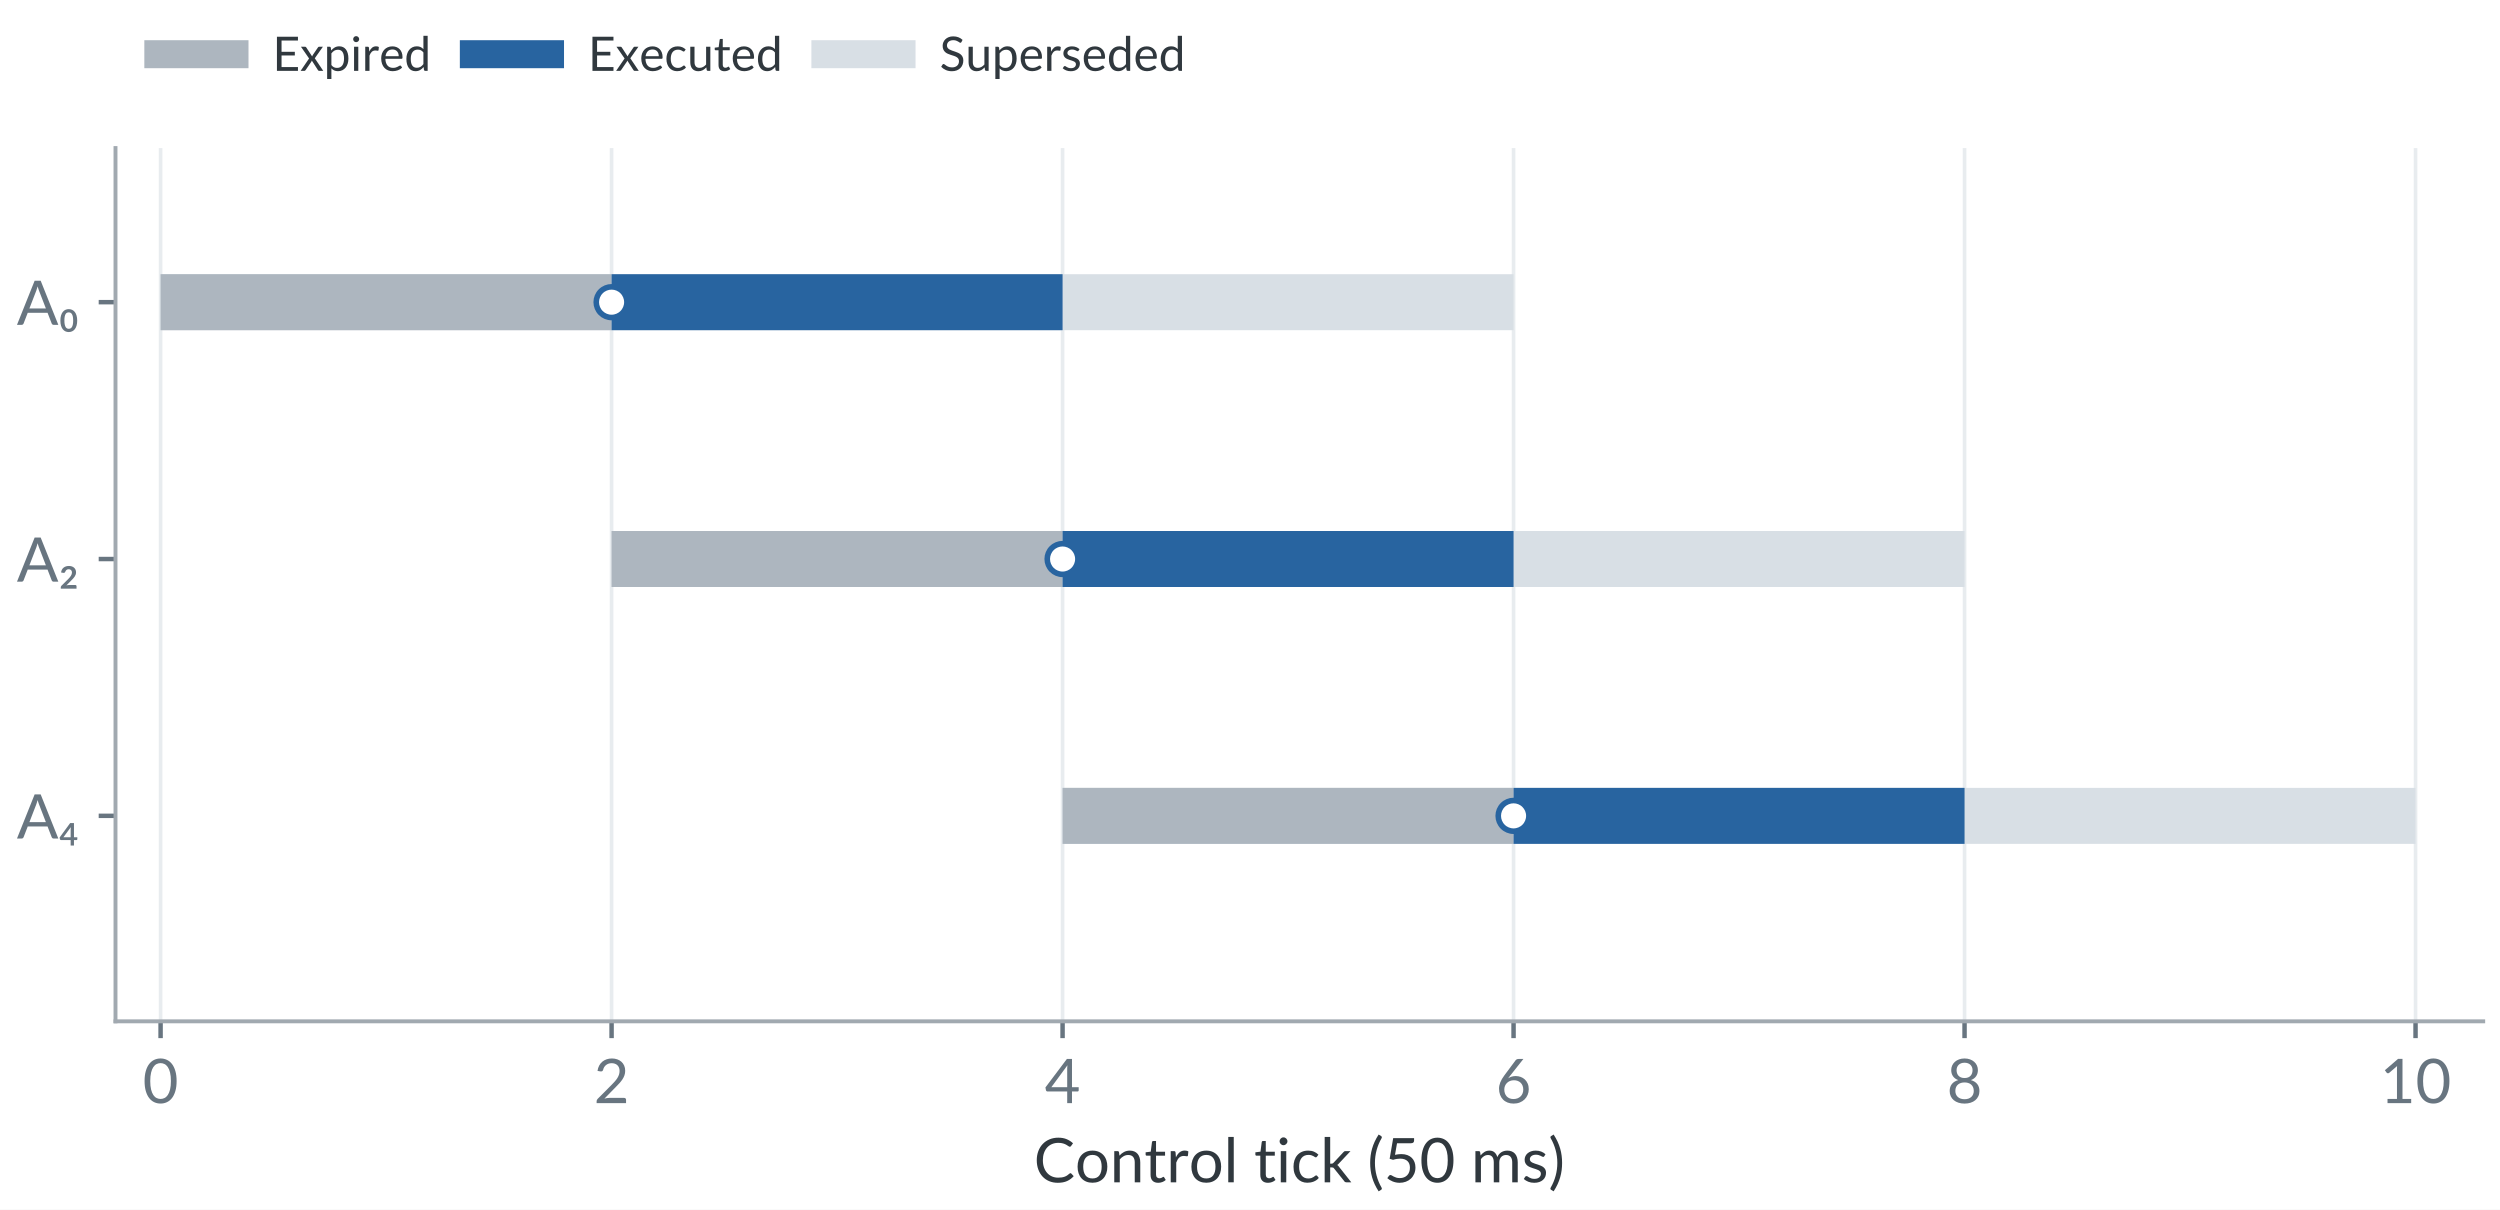
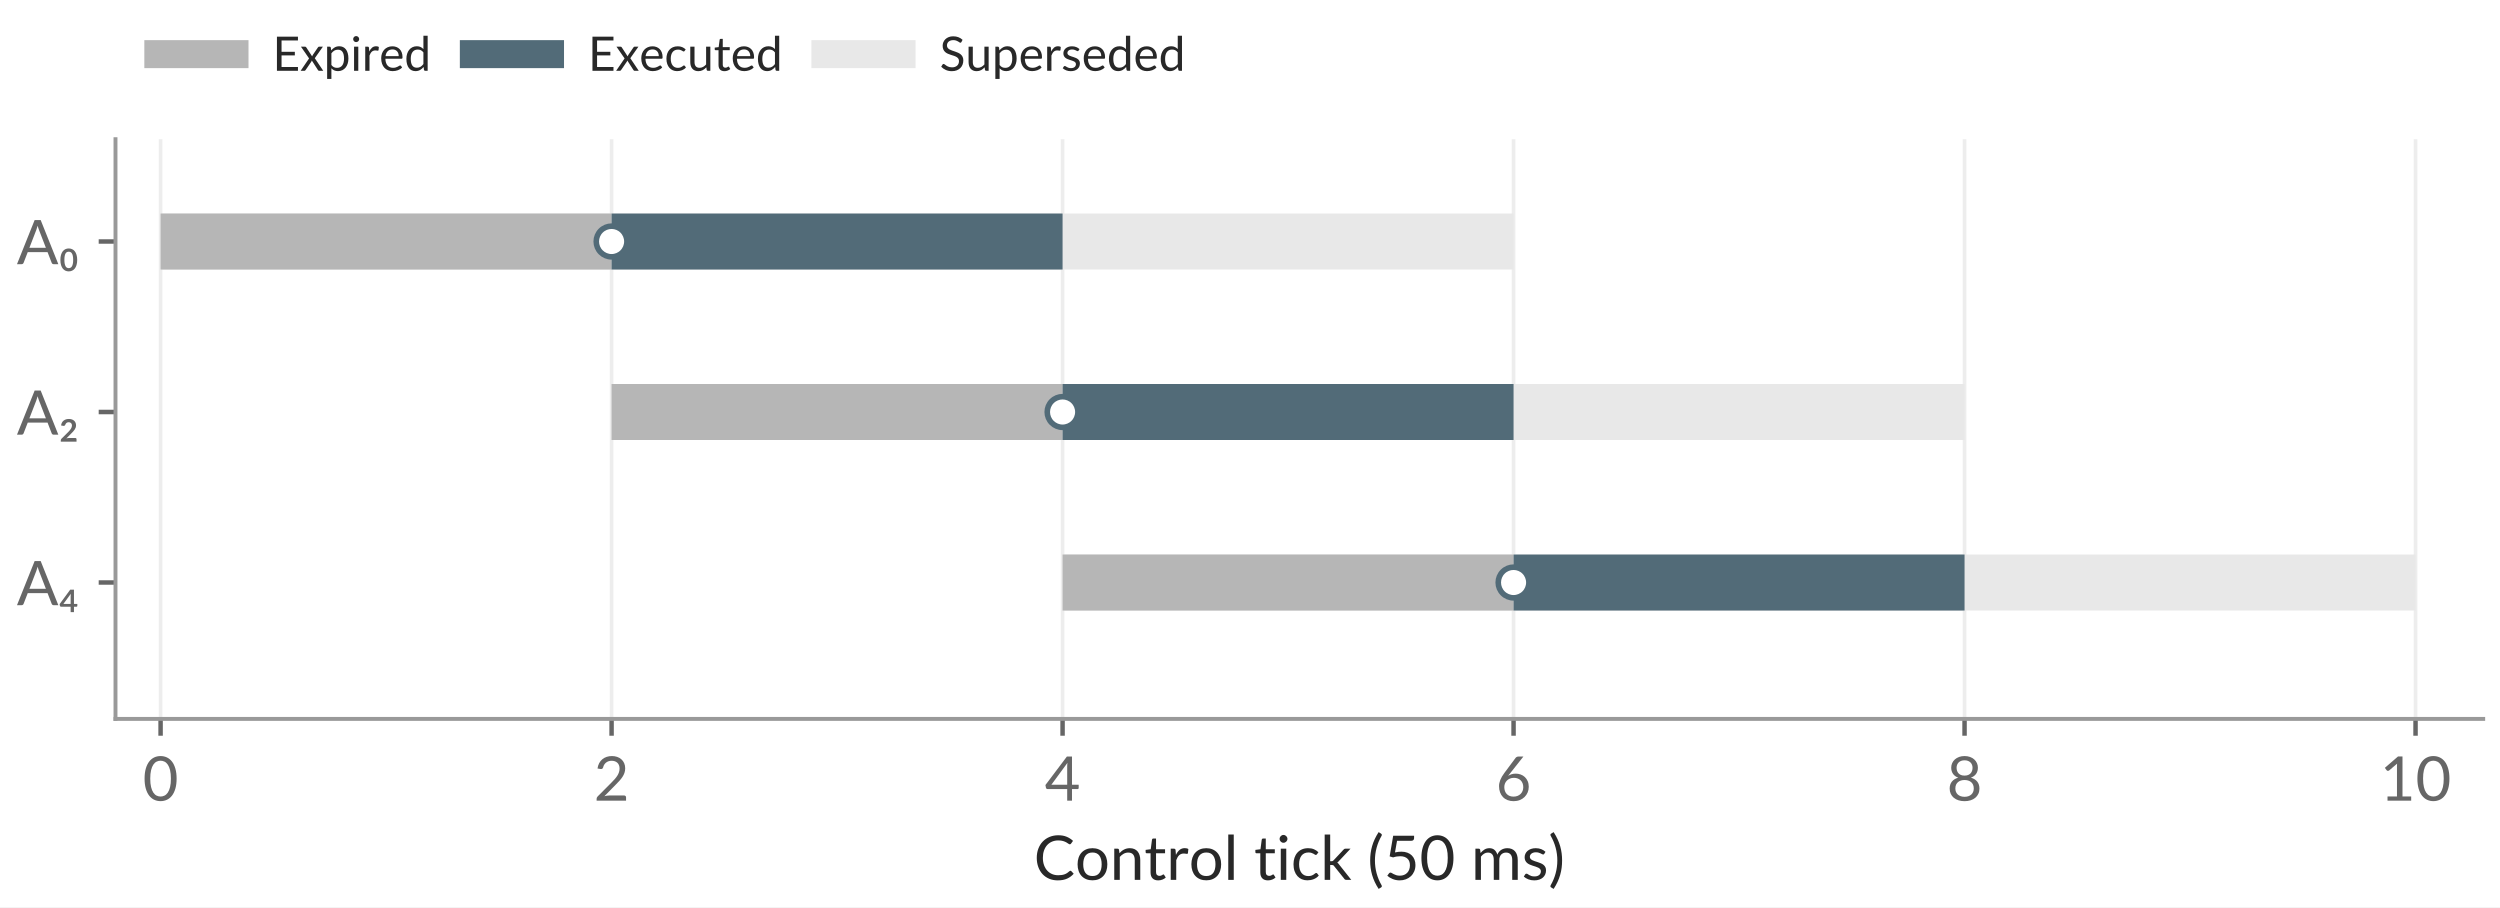
- <svg xmlns="http://www.w3.org/2000/svg" xmlns:xlink="http://www.w3.org/1999/xlink" width="446.4pt" height="216pt" viewBox="0 0 446.4 216" version="1.1">
+ <svg xmlns="http://www.w3.org/2000/svg" xmlns:xlink="http://www.w3.org/1999/xlink" width="446.4pt" height="162pt" viewBox="0 0 446.4 162" version="1.1">
  <defs>
    <style type="text/css">*{stroke-linejoin: round; stroke-linecap: butt}</style>
  </defs>
  <g id="figure_1">
    <g id="patch_1">
-       <path d="M 0 216 L 446.4 216 L 446.4 0 L 0 0 z " style="fill: #ffffff" />
+       <path d="M 0 162 L 446.4 162 L 446.4 0 L 0 0 z " style="fill: #ffffff" />
    </g>
    <g id="axes_1">
      <g id="patch_2">
-         <path d="M 20.622 182.368 L 443.4 182.368 L 443.4 26.438 L 20.622 26.438 z " style="fill: #ffffff" />
+         <path d="M 20.622 128.368 L 443.4 128.368 L 443.4 24.855 L 20.622 24.855 z " style="fill: #ffffff" />
      </g>
      <g id="matplotlib.axis_1">
        <g id="xtick_1">
          <g id="line2d_1">
-             <path d="M 28.675 182.368 L 28.675 26.438 " clip-path="url(#p07fda9f9c9)" style="fill: none; stroke: #e8ecef; stroke-width: 0.65; stroke-linecap: square" />
+             <path d="M 28.675 128.368 L 28.675 24.855 " clip-path="url(#p188719b0a9)" style="fill: none; stroke: #ededed; stroke-width: 0.65; stroke-linecap: square" />
          </g>
          <g id="line2d_2">
            <defs>
-               <path id="mcfacce81b4" d="M 0 0 L 0 3 " style="stroke: #687580; stroke-width: 0.8" />
-             </defs>
-             <g>
-               <use xlink:href="#mcfacce81b4" x="28.675" y="182.368" style="fill: #687580; stroke: #687580; stroke-width: 0.8" />
+               <path id="mc2c6fb1d5d" d="M 0 0 L 0 3 " style="stroke: #666666; stroke-width: 0.8" />
+             </defs>
+             <g>
+               <use xlink:href="#mc2c6fb1d5d" x="28.675" y="128.368" style="fill: #666666; stroke: #666666; stroke-width: 0.8" />
            </g>
          </g>
          <g id="text_1">
-             <g style="fill: #687580" transform="translate(25.48518 196.9702) scale(0.11 -0.11)">
+             <g style="fill: #666666" transform="translate(25.48518 142.9702) scale(0.11 -0.11)">
              <defs>
                <path id="Lato-Regular-30" d="M 3520 2291 Q 3520 1690 3390 1250 Q 3261 810 3037 522 Q 2813 234 2507 93 Q 2202 -48 1853 -48 Q 1501 -48 1198 93 Q 896 234 672 522 Q 448 810 320 1250 Q 192 1690 192 2291 Q 192 2893 320 3334 Q 448 3776 672 4065 Q 896 4355 1198 4496 Q 1501 4637 1853 4637 Q 2202 4637 2507 4496 Q 2813 4355 3037 4065 Q 3261 3776 3390 3334 Q 3520 2893 3520 2291 z M 2928 2291 Q 2928 2816 2840 3173 Q 2752 3530 2603 3747 Q 2454 3965 2259 4059 Q 2064 4154 1853 4154 Q 1642 4154 1446 4059 Q 1251 3965 1104 3747 Q 957 3530 869 3173 Q 781 2816 781 2291 Q 781 1766 869 1411 Q 957 1056 1104 838 Q 1251 621 1446 526 Q 1642 432 1853 432 Q 2064 432 2259 526 Q 2454 621 2603 838 Q 2752 1056 2840 1411 Q 2928 1766 2928 2291 z " transform="scale(0.015625)" />
              </defs>
              <use xlink:href="#Lato-Regular-30" />
            </g>
          </g>
        </g>
        <g id="xtick_2">
          <g id="line2d_3">
-             <path d="M 109.204 182.368 L 109.204 26.438 " clip-path="url(#p07fda9f9c9)" style="fill: none; stroke: #e8ecef; stroke-width: 0.65; stroke-linecap: square" />
+             <path d="M 109.204 128.368 L 109.204 24.855 " clip-path="url(#p188719b0a9)" style="fill: none; stroke: #ededed; stroke-width: 0.65; stroke-linecap: square" />
          </g>
          <g id="line2d_4">
            <g>
-               <use xlink:href="#mcfacce81b4" x="109.204" y="182.368" style="fill: #687580; stroke: #687580; stroke-width: 0.8" />
+               <use xlink:href="#mc2c6fb1d5d" x="109.204" y="128.368" style="fill: #666666; stroke: #666666; stroke-width: 0.8" />
            </g>
          </g>
          <g id="text_2">
-             <g style="fill: #687580" transform="translate(106.0142 196.9702) scale(0.11 -0.11)">
+             <g style="fill: #666666" transform="translate(106.0142 142.9702) scale(0.11 -0.11)">
              <defs>
                <path id="Lato-Regular-32" d="M 3158 541 Q 3251 541 3305 486 Q 3360 432 3360 346 L 3360 0 L 301 0 L 301 195 Q 301 256 326 320 Q 352 384 406 438 L 1875 1914 Q 2058 2099 2208 2270 Q 2358 2442 2464 2614 Q 2570 2787 2627 2964 Q 2685 3142 2685 3344 Q 2685 3546 2621 3698 Q 2557 3850 2446 3949 Q 2336 4048 2185 4097 Q 2035 4147 1862 4147 Q 1686 4147 1539 4096 Q 1392 4045 1278 3953 Q 1165 3862 1088 3737 Q 1011 3613 979 3462 Q 941 3350 875 3313 Q 810 3277 691 3293 L 394 3344 Q 438 3658 568 3899 Q 698 4141 894 4304 Q 1091 4467 1344 4552 Q 1597 4637 1891 4637 Q 2182 4637 2435 4550 Q 2688 4464 2873 4299 Q 3059 4134 3164 3897 Q 3270 3661 3270 3360 Q 3270 3104 3193 2885 Q 3117 2666 2985 2467 Q 2854 2269 2683 2080 Q 2512 1891 2320 1699 L 1110 464 Q 1238 499 1369 520 Q 1501 541 1622 541 L 3158 541 z " transform="scale(0.015625)" />
              </defs>
              <use xlink:href="#Lato-Regular-32" />
            </g>
          </g>
        </g>
        <g id="xtick_3">
          <g id="line2d_5">
-             <path d="M 189.733 182.368 L 189.733 26.438 " clip-path="url(#p07fda9f9c9)" style="fill: none; stroke: #e8ecef; stroke-width: 0.65; stroke-linecap: square" />
+             <path d="M 189.733 128.368 L 189.733 24.855 " clip-path="url(#p188719b0a9)" style="fill: none; stroke: #ededed; stroke-width: 0.65; stroke-linecap: square" />
          </g>
          <g id="line2d_6">
            <g>
-               <use xlink:href="#mcfacce81b4" x="189.733" y="182.368" style="fill: #687580; stroke: #687580; stroke-width: 0.8" />
+               <use xlink:href="#mc2c6fb1d5d" x="189.733" y="128.368" style="fill: #666666; stroke: #666666; stroke-width: 0.8" />
            </g>
          </g>
          <g id="text_3">
-             <g style="fill: #687580" transform="translate(186.5433 196.9702) scale(0.11 -0.11)">
+             <g style="fill: #666666" transform="translate(186.5433 142.9702) scale(0.11 -0.11)">
              <defs>
                <path id="Lato-Regular-34" d="M 2336 1654 L 2336 3546 Q 2336 3629 2342 3728 Q 2349 3827 2362 3930 L 691 1654 L 2336 1654 z M 3530 1654 L 3530 1328 Q 3530 1277 3499 1241 Q 3469 1206 3405 1206 L 2835 1206 L 2835 0 L 2336 0 L 2336 1206 L 301 1206 Q 237 1206 190 1243 Q 144 1280 131 1334 L 74 1626 L 2304 4586 L 2835 4586 L 2835 1654 L 3530 1654 z " transform="scale(0.015625)" />
              </defs>
              <use xlink:href="#Lato-Regular-34" />
            </g>
          </g>
        </g>
        <g id="xtick_4">
          <g id="line2d_7">
-             <path d="M 270.262 182.368 L 270.262 26.438 " clip-path="url(#p07fda9f9c9)" style="fill: none; stroke: #e8ecef; stroke-width: 0.65; stroke-linecap: square" />
+             <path d="M 270.262 128.368 L 270.262 24.855 " clip-path="url(#p188719b0a9)" style="fill: none; stroke: #ededed; stroke-width: 0.65; stroke-linecap: square" />
          </g>
          <g id="line2d_8">
            <g>
-               <use xlink:href="#mcfacce81b4" x="270.262" y="182.368" style="fill: #687580; stroke: #687580; stroke-width: 0.8" />
+               <use xlink:href="#mc2c6fb1d5d" x="270.262" y="128.368" style="fill: #666666; stroke: #666666; stroke-width: 0.8" />
            </g>
          </g>
          <g id="text_4">
-             <g style="fill: #687580" transform="translate(267.0723 196.9702) scale(0.11 -0.11)">
+             <g style="fill: #666666" transform="translate(267.0723 142.9702) scale(0.11 -0.11)">
              <defs>
                <path id="Lato-Regular-36" d="M 1850 422 Q 2080 422 2267 496 Q 2454 570 2587 701 Q 2720 832 2792 1011 Q 2864 1190 2864 1402 Q 2864 1626 2793 1806 Q 2723 1987 2593 2113 Q 2464 2240 2285 2307 Q 2106 2374 1891 2374 Q 1661 2374 1475 2296 Q 1290 2218 1160 2085 Q 1030 1952 961 1777 Q 893 1603 893 1414 Q 893 1194 957 1011 Q 1021 829 1144 697 Q 1267 566 1444 494 Q 1622 422 1850 422 z M 1517 2867 Q 1456 2790 1400 2718 Q 1344 2646 1293 2576 Q 1456 2688 1651 2749 Q 1846 2810 2077 2810 Q 2355 2810 2601 2718 Q 2848 2627 3032 2452 Q 3216 2278 3325 2024 Q 3434 1770 3434 1443 Q 3434 1126 3318 854 Q 3203 582 2996 380 Q 2790 179 2500 64 Q 2211 -51 1862 -51 Q 1517 -51 1235 59 Q 954 170 757 373 Q 560 576 453 865 Q 346 1155 346 1514 Q 346 1814 478 2155 Q 611 2496 902 2883 L 2067 4448 Q 2112 4506 2190 4546 Q 2269 4586 2371 4586 L 2877 4586 L 1517 2867 z " transform="scale(0.015625)" />
              </defs>
              <use xlink:href="#Lato-Regular-36" />
            </g>
          </g>
        </g>
        <g id="xtick_5">
          <g id="line2d_9">
-             <path d="M 350.791 182.368 L 350.791 26.438 " clip-path="url(#p07fda9f9c9)" style="fill: none; stroke: #e8ecef; stroke-width: 0.65; stroke-linecap: square" />
+             <path d="M 350.791 128.368 L 350.791 24.855 " clip-path="url(#p188719b0a9)" style="fill: none; stroke: #ededed; stroke-width: 0.65; stroke-linecap: square" />
          </g>
          <g id="line2d_10">
            <g>
-               <use xlink:href="#mcfacce81b4" x="350.791" y="182.368" style="fill: #687580; stroke: #687580; stroke-width: 0.8" />
+               <use xlink:href="#mc2c6fb1d5d" x="350.791" y="128.368" style="fill: #666666; stroke: #666666; stroke-width: 0.8" />
            </g>
          </g>
          <g id="text_5">
-             <g style="fill: #687580" transform="translate(347.6014 196.9702) scale(0.11 -0.11)">
+             <g style="fill: #666666" transform="translate(347.6014 142.9702) scale(0.11 -0.11)">
              <defs>
                <path id="Lato-Regular-38" d="M 1856 403 Q 2080 403 2257 465 Q 2435 528 2558 641 Q 2682 755 2747 913 Q 2813 1072 2813 1264 Q 2813 1501 2734 1669 Q 2656 1837 2523 1942 Q 2390 2048 2217 2097 Q 2045 2147 1856 2147 Q 1667 2147 1494 2097 Q 1322 2048 1189 1942 Q 1056 1837 977 1669 Q 899 1501 899 1264 Q 899 1072 964 913 Q 1030 755 1153 641 Q 1277 528 1454 465 Q 1632 403 1856 403 z M 1856 4195 Q 1651 4195 1496 4134 Q 1341 4074 1237 3968 Q 1133 3862 1080 3721 Q 1027 3581 1027 3421 Q 1027 3264 1072 3117 Q 1117 2970 1216 2856 Q 1315 2742 1473 2673 Q 1632 2605 1856 2605 Q 2080 2605 2238 2673 Q 2397 2742 2496 2856 Q 2595 2970 2640 3117 Q 2685 3264 2685 3421 Q 2685 3581 2632 3721 Q 2579 3862 2475 3968 Q 2371 4074 2216 4134 Q 2061 4195 1856 4195 z M 2512 2390 Q 2941 2269 3171 1984 Q 3402 1699 3402 1254 Q 3402 954 3288 712 Q 3174 470 2971 300 Q 2768 131 2483 40 Q 2198 -51 1856 -51 Q 1514 -51 1229 40 Q 944 131 739 300 Q 534 470 422 712 Q 310 954 310 1254 Q 310 1699 540 1984 Q 771 2269 1200 2390 Q 838 2525 654 2792 Q 470 3059 470 3430 Q 470 3683 569 3904 Q 669 4125 851 4288 Q 1034 4451 1288 4544 Q 1542 4637 1856 4637 Q 2166 4637 2422 4544 Q 2678 4451 2860 4288 Q 3043 4125 3142 3904 Q 3242 3683 3242 3430 Q 3242 3059 3058 2792 Q 2874 2525 2512 2390 z " transform="scale(0.015625)" />
              </defs>
              <use xlink:href="#Lato-Regular-38" />
            </g>
          </g>
        </g>
        <g id="xtick_6">
          <g id="line2d_11">
-             <path d="M 431.32 182.368 L 431.32 26.438 " clip-path="url(#p07fda9f9c9)" style="fill: none; stroke: #e8ecef; stroke-width: 0.65; stroke-linecap: square" />
+             <path d="M 431.32 128.368 L 431.32 24.855 " clip-path="url(#p188719b0a9)" style="fill: none; stroke: #ededed; stroke-width: 0.65; stroke-linecap: square" />
          </g>
          <g id="line2d_12">
            <g>
-               <use xlink:href="#mcfacce81b4" x="431.32" y="182.368" style="fill: #687580; stroke: #687580; stroke-width: 0.8" />
+               <use xlink:href="#mc2c6fb1d5d" x="431.32" y="128.368" style="fill: #666666; stroke: #666666; stroke-width: 0.8" />
            </g>
          </g>
          <g id="text_6">
-             <g style="fill: #687580" transform="translate(424.9404 196.9702) scale(0.11 -0.11)">
+             <g style="fill: #666666" transform="translate(424.9404 142.9702) scale(0.11 -0.11)">
              <defs>
                <path id="Lato-Regular-31" d="M 3258 435 L 3258 0 L 800 0 L 800 435 L 1782 435 L 1782 3562 Q 1782 3702 1792 3846 L 976 3146 Q 934 3110 892 3102 Q 851 3094 816 3100 Q 781 3107 750 3126 Q 720 3146 704 3168 L 525 3414 L 1891 4595 L 2355 4595 L 2355 435 L 3258 435 z " transform="scale(0.015625)" />
              </defs>
              <use xlink:href="#Lato-Regular-31" />
              <use xlink:href="#Lato-Regular-30" transform="translate(58 0)" />
            </g>
          </g>
        </g>
        <g id="text_7">
-           <g style="fill: #30383e" transform="translate(184.6027 211.1126) scale(0.11 -0.11)">
+           <g style="fill: #282828" transform="translate(184.6027 157.1126) scale(0.11 -0.11)">
            <defs>
              <path id="Lato-Regular-43" d="M 3805 947 Q 3856 947 3894 906 L 4141 640 Q 3859 314 3457 131 Q 3056 -51 2486 -51 Q 1994 -51 1590 120 Q 1187 291 902 600 Q 618 909 461 1341 Q 304 1773 304 2291 Q 304 2810 467 3242 Q 630 3674 926 3984 Q 1222 4294 1635 4465 Q 2048 4637 2547 4637 Q 3037 4637 3411 4480 Q 3786 4323 4070 4054 L 3866 3770 Q 3846 3738 3816 3717 Q 3786 3696 3734 3696 Q 3677 3696 3593 3758 Q 3510 3821 3376 3897 Q 3242 3974 3040 4036 Q 2838 4099 2544 4099 Q 2189 4099 1894 3976 Q 1600 3853 1387 3619 Q 1174 3386 1056 3050 Q 938 2714 938 2291 Q 938 1862 1061 1526 Q 1184 1190 1397 958 Q 1610 726 1899 604 Q 2189 483 2525 483 Q 2730 483 2894 507 Q 3059 531 3198 582 Q 3338 634 3458 712 Q 3578 790 3696 899 Q 3750 947 3805 947 z " transform="scale(0.015625)" />
              <path id="Lato-Regular-6f" d="M 1818 3293 Q 2173 3293 2457 3174 Q 2742 3056 2944 2838 Q 3146 2621 3253 2312 Q 3360 2003 3360 1622 Q 3360 1238 3253 931 Q 3146 624 2944 406 Q 2742 189 2457 72 Q 2173 -45 1818 -45 Q 1459 -45 1172 72 Q 886 189 684 406 Q 483 624 376 931 Q 269 1238 269 1622 Q 269 2003 376 2312 Q 483 2621 684 2838 Q 886 3056 1172 3174 Q 1459 3293 1818 3293 z M 1818 400 Q 2298 400 2534 721 Q 2771 1043 2771 1619 Q 2771 2198 2534 2521 Q 2298 2845 1818 2845 Q 1574 2845 1393 2761 Q 1213 2678 1093 2521 Q 973 2365 913 2136 Q 854 1907 854 1619 Q 854 1043 1092 721 Q 1331 400 1818 400 z " transform="scale(0.015625)" />
              <path id="Lato-Regular-6e" d="M 989 2771 Q 1094 2890 1212 2986 Q 1331 3082 1464 3150 Q 1597 3219 1745 3256 Q 1894 3293 2067 3293 Q 2333 3293 2536 3205 Q 2739 3117 2875 2955 Q 3011 2794 3081 2566 Q 3152 2339 3152 2064 L 3152 0 L 2579 0 L 2579 2064 Q 2579 2432 2411 2635 Q 2243 2838 1901 2838 Q 1648 2838 1429 2716 Q 1210 2595 1024 2387 L 1024 0 L 451 0 L 451 3242 L 794 3242 Q 915 3242 944 3123 L 989 2771 z " transform="scale(0.015625)" />
              <path id="Lato-Regular-74" d="M 1446 -51 Q 1062 -51 856 163 Q 650 378 650 781 L 650 2765 L 259 2765 Q 208 2765 173 2795 Q 138 2826 138 2890 L 138 3117 L 669 3184 L 800 4186 Q 810 4234 843 4264 Q 877 4294 931 4294 L 1219 4294 L 1219 3178 L 2157 3178 L 2157 2765 L 1219 2765 L 1219 819 Q 1219 614 1318 515 Q 1418 416 1574 416 Q 1664 416 1729 440 Q 1795 464 1843 493 Q 1891 522 1924 546 Q 1958 570 1984 570 Q 2029 570 2064 515 L 2230 243 Q 2083 106 1875 27 Q 1667 -51 1446 -51 z " transform="scale(0.015625)" />
              <path id="Lato-Regular-72" d="M 992 2592 Q 1146 2925 1370 3112 Q 1594 3299 1917 3299 Q 2019 3299 2113 3276 Q 2208 3254 2282 3206 L 2240 2781 Q 2221 2701 2144 2701 Q 2099 2701 2012 2720 Q 1926 2739 1818 2739 Q 1664 2739 1544 2694 Q 1424 2650 1329 2562 Q 1235 2474 1160 2344 Q 1085 2214 1024 2048 L 1024 0 L 451 0 L 451 3242 L 778 3242 Q 870 3242 905 3206 Q 941 3171 954 3085 L 992 2592 z " transform="scale(0.015625)" />
              <path id="Lato-Regular-6c" d="M 1040 4714 L 1040 0 L 470 0 L 470 4714 L 1040 4714 z " transform="scale(0.015625)" />
              <path id="Lato-Regular-20" transform="scale(0.015625)" />
              <path id="Lato-Regular-69" d="M 1053 3242 L 1053 0 L 483 0 L 483 3242 L 1053 3242 z M 1174 4259 Q 1174 4176 1140 4104 Q 1107 4032 1051 3976 Q 995 3920 920 3888 Q 845 3856 762 3856 Q 678 3856 606 3888 Q 534 3920 480 3976 Q 426 4032 394 4104 Q 362 4176 362 4259 Q 362 4342 394 4417 Q 426 4493 480 4549 Q 534 4605 606 4637 Q 678 4669 762 4669 Q 845 4669 920 4637 Q 995 4605 1051 4549 Q 1107 4493 1140 4417 Q 1174 4342 1174 4259 z " transform="scale(0.015625)" />
              <path id="Lato-Regular-63" d="M 2707 2666 Q 2682 2630 2656 2611 Q 2630 2592 2586 2592 Q 2538 2592 2480 2632 Q 2422 2672 2337 2720 Q 2253 2768 2129 2808 Q 2006 2848 1827 2848 Q 1587 2848 1404 2763 Q 1222 2678 1099 2518 Q 976 2358 913 2131 Q 851 1904 851 1622 Q 851 1328 918 1099 Q 986 870 1109 715 Q 1232 560 1406 478 Q 1581 397 1798 397 Q 2006 397 2140 446 Q 2275 496 2363 557 Q 2451 618 2510 667 Q 2570 717 2627 717 Q 2698 717 2736 662 L 2896 454 Q 2790 323 2656 230 Q 2522 138 2366 75 Q 2211 13 2041 -16 Q 1872 -45 1696 -45 Q 1392 -45 1131 67 Q 870 179 678 392 Q 486 605 377 915 Q 269 1226 269 1622 Q 269 1984 369 2291 Q 470 2598 664 2820 Q 858 3043 1141 3168 Q 1424 3293 1792 3293 Q 2134 3293 2395 3182 Q 2656 3072 2858 2870 L 2707 2666 z " transform="scale(0.015625)" />
              <path id="Lato-Regular-6b" d="M 1024 4714 L 1024 1939 L 1171 1939 Q 1235 1939 1278 1956 Q 1322 1974 1370 2029 L 2394 3126 Q 2438 3181 2488 3211 Q 2538 3242 2621 3242 L 3136 3242 L 1942 1971 Q 1856 1862 1757 1802 Q 1814 1763 1860 1713 Q 1907 1664 1949 1600 L 3216 0 L 2707 0 Q 2634 0 2581 24 Q 2528 48 2490 112 L 1424 1440 Q 1376 1507 1329 1528 Q 1283 1549 1187 1549 L 1024 1549 L 1024 0 L 451 0 L 451 4714 L 1024 4714 z " transform="scale(0.015625)" />
              <path id="Lato-Regular-28" d="M 784 2013 Q 784 1328 958 681 Q 1133 35 1469 -547 Q 1520 -646 1494 -699 Q 1469 -752 1421 -784 L 1168 -938 Q 928 -570 760 -208 Q 592 154 488 518 Q 384 883 336 1252 Q 288 1622 288 2013 Q 288 2400 336 2771 Q 384 3142 488 3505 Q 592 3869 760 4230 Q 928 4592 1168 4963 L 1421 4806 Q 1469 4774 1494 4721 Q 1520 4669 1469 4573 Q 1133 3990 958 3344 Q 784 2698 784 2013 z " transform="scale(0.015625)" />
              <path id="Lato-Regular-35" d="M 1158 2854 Q 1517 2931 1818 2931 Q 2176 2931 2451 2825 Q 2726 2720 2910 2534 Q 3094 2349 3188 2096 Q 3283 1843 3283 1546 Q 3283 1181 3156 886 Q 3030 592 2808 382 Q 2586 173 2285 61 Q 1984 -51 1635 -51 Q 1434 -51 1248 -11 Q 1062 29 900 96 Q 739 163 601 249 Q 464 336 358 432 L 534 675 Q 592 758 685 758 Q 749 758 829 708 Q 909 659 1024 598 Q 1139 538 1294 488 Q 1450 438 1664 438 Q 1904 438 2096 515 Q 2288 592 2425 734 Q 2563 877 2636 1075 Q 2710 1274 2710 1520 Q 2710 1734 2648 1907 Q 2586 2080 2459 2201 Q 2333 2323 2144 2390 Q 1955 2458 1702 2458 Q 1530 2458 1342 2429 Q 1155 2400 960 2336 L 602 2442 L 970 4586 L 3142 4586 L 3142 4336 Q 3142 4214 3067 4136 Q 2992 4058 2810 4058 L 1370 4058 L 1158 2854 z " transform="scale(0.015625)" />
              <path id="Lato-Regular-6d" d="M 451 0 L 451 3242 L 794 3242 Q 915 3242 944 3123 L 986 2790 Q 1165 3011 1389 3152 Q 1613 3293 1907 3293 Q 2234 3293 2437 3110 Q 2640 2928 2730 2618 Q 2800 2794 2910 2922 Q 3021 3050 3158 3133 Q 3296 3216 3451 3254 Q 3606 3293 3766 3293 Q 4022 3293 4222 3211 Q 4422 3130 4561 2973 Q 4701 2816 4774 2587 Q 4848 2358 4848 2064 L 4848 0 L 4275 0 L 4275 2064 Q 4275 2445 4108 2641 Q 3942 2838 3629 2838 Q 3488 2838 3361 2788 Q 3235 2739 3139 2643 Q 3043 2547 2987 2401 Q 2931 2256 2931 2064 L 2931 0 L 2358 0 L 2358 2064 Q 2358 2454 2201 2646 Q 2045 2838 1744 2838 Q 1533 2838 1353 2724 Q 1174 2611 1024 2416 L 1024 0 L 451 0 z " transform="scale(0.015625)" />
              <path id="Lato-Regular-73" d="M 2339 2707 Q 2301 2637 2221 2637 Q 2173 2637 2112 2672 Q 2051 2707 1963 2750 Q 1875 2794 1753 2830 Q 1632 2867 1466 2867 Q 1322 2867 1206 2830 Q 1091 2794 1009 2730 Q 928 2666 885 2581 Q 842 2496 842 2397 Q 842 2272 914 2189 Q 986 2106 1104 2045 Q 1222 1984 1372 1937 Q 1523 1891 1681 1838 Q 1840 1786 1990 1722 Q 2141 1658 2259 1562 Q 2378 1466 2450 1326 Q 2522 1187 2522 992 Q 2522 768 2442 577 Q 2362 387 2205 248 Q 2048 109 1821 29 Q 1594 -51 1296 -51 Q 957 -51 681 59 Q 406 170 214 342 L 349 560 Q 374 602 409 624 Q 445 646 499 646 Q 557 646 621 601 Q 685 557 776 502 Q 867 448 998 403 Q 1130 358 1325 358 Q 1491 358 1616 401 Q 1741 445 1824 518 Q 1907 592 1947 688 Q 1987 784 1987 893 Q 1987 1027 1915 1115 Q 1843 1203 1724 1265 Q 1606 1328 1454 1374 Q 1302 1421 1144 1472 Q 986 1523 834 1588 Q 682 1654 563 1753 Q 445 1853 373 1998 Q 301 2144 301 2352 Q 301 2538 377 2709 Q 454 2880 601 3009 Q 749 3139 963 3216 Q 1178 3293 1453 3293 Q 1773 3293 2027 3192 Q 2282 3091 2467 2915 L 2339 2707 z " transform="scale(0.015625)" />
              <path id="Lato-Regular-29" d="M 925 2013 Q 925 2698 750 3344 Q 576 3990 240 4573 Q 214 4621 208 4657 Q 202 4694 211 4721 Q 221 4749 241 4769 Q 262 4790 288 4806 L 541 4963 Q 781 4592 949 4230 Q 1117 3869 1221 3505 Q 1325 3142 1373 2771 Q 1421 2400 1421 2013 Q 1421 1622 1373 1252 Q 1325 883 1221 518 Q 1117 154 949 -208 Q 781 -570 541 -938 L 288 -784 Q 262 -768 241 -747 Q 221 -726 211 -699 Q 202 -672 208 -633 Q 214 -595 240 -547 Q 576 35 750 681 Q 925 1328 925 2013 z " transform="scale(0.015625)" />
            </defs>
            <use xlink:href="#Lato-Regular-43" />
            <use xlink:href="#Lato-Regular-6f" transform="translate(66.8 0)" />
            <use xlink:href="#Lato-Regular-6e" transform="translate(123.5 0)" />
            <use xlink:href="#Lato-Regular-74" transform="translate(179.3 0)" />
            <use xlink:href="#Lato-Regular-72" transform="translate(215.15 0)" />
            <use xlink:href="#Lato-Regular-6f" transform="translate(251.55 0)" />
            <use xlink:href="#Lato-Regular-6c" transform="translate(308.25 0)" />
            <use xlink:href="#Lato-Regular-20" transform="translate(331.8501 0)" />
            <use xlink:href="#Lato-Regular-74" transform="translate(357.4501 0)" />
            <use xlink:href="#Lato-Regular-69" transform="translate(393.3001 0)" />
            <use xlink:href="#Lato-Regular-63" transform="translate(417.3001 0)" />
            <use xlink:href="#Lato-Regular-6b" transform="translate(465.0501 0)" />
            <use xlink:href="#Lato-Regular-20" transform="translate(515.8501 0)" />
            <use xlink:href="#Lato-Regular-28" transform="translate(541.4501 0)" />
            <use xlink:href="#Lato-Regular-35" transform="translate(568.1501 0)" />
            <use xlink:href="#Lato-Regular-30" transform="translate(626.1501 0)" />
            <use xlink:href="#Lato-Regular-20" transform="translate(684.1501 0)" />
            <use xlink:href="#Lato-Regular-6d" transform="translate(709.7501 0)" />
            <use xlink:href="#Lato-Regular-73" transform="translate(792.0001 0)" />
            <use xlink:href="#Lato-Regular-29" transform="translate(835.3001 0)" />
          </g>
        </g>
      </g>
      <g id="matplotlib.axis_2">
        <g id="ytick_1">
          <g id="line2d_13">
            <defs>
-               <path id="m121368e97e" d="M 0 0 L -3 0 " style="stroke: #687580; stroke-width: 0.8" />
-             </defs>
-             <g>
-               <use xlink:href="#m121368e97e" x="20.622" y="53.955" style="fill: #687580; stroke: #687580; stroke-width: 0.8" />
+               <path id="mf7543dabbe" d="M 0 0 L -3 0 " style="stroke: #666666; stroke-width: 0.8" />
+             </defs>
+             <g>
+               <use xlink:href="#mf7543dabbe" x="20.622" y="43.122" style="fill: #666666; stroke: #666666; stroke-width: 0.8" />
            </g>
          </g>
          <g id="text_8">
-             <g style="fill: #687580" transform="translate(3.00024 58.00581) scale(0.11 -0.11)">
+             <g style="fill: #666666" transform="translate(3.00024 47.1731) scale(0.11 -0.11)">
              <defs>
                <path id="Lato-Regular-41" d="M 3021 1702 L 2301 3568 Q 2269 3651 2233 3761 Q 2198 3872 2166 3997 Q 2099 3738 2029 3565 L 1309 1702 L 3021 1702 z M 4314 0 L 3834 0 Q 3750 0 3699 41 Q 3648 83 3622 147 L 3194 1254 L 1136 1254 L 707 147 Q 688 90 633 45 Q 579 0 499 0 L 19 0 L 1853 4586 L 2480 4586 L 4314 0 z " transform="scale(0.015625)" />
                <path id="Lato-Regular-2080" d="M 1942 442 Q 1942 135 1873 -89 Q 1805 -313 1686 -459 Q 1568 -605 1406 -677 Q 1245 -749 1062 -749 Q 880 -749 721 -677 Q 563 -605 446 -459 Q 330 -313 262 -89 Q 195 135 195 442 Q 195 749 262 974 Q 330 1200 446 1345 Q 563 1491 721 1563 Q 880 1635 1062 1635 Q 1245 1635 1406 1563 Q 1568 1491 1686 1345 Q 1805 1200 1873 974 Q 1942 749 1942 442 z M 1523 442 Q 1523 695 1488 859 Q 1453 1024 1390 1121 Q 1328 1219 1245 1257 Q 1162 1296 1062 1296 Q 963 1296 880 1257 Q 797 1219 737 1121 Q 678 1024 644 859 Q 611 695 611 442 Q 611 192 648 27 Q 685 -137 745 -235 Q 806 -333 888 -371 Q 970 -409 1062 -409 Q 1155 -409 1240 -371 Q 1325 -333 1387 -235 Q 1450 -137 1486 27 Q 1523 192 1523 442 z " transform="scale(0.015625)" />
              </defs>
              <use xlink:href="#Lato-Regular-41" />
              <use xlink:href="#Lato-Regular-2080" transform="translate(67.70001 0)" />
            </g>
          </g>
        </g>
        <g id="ytick_2">
          <g id="line2d_14">
            <g>
-               <use xlink:href="#m121368e97e" x="20.622" y="99.817" style="fill: #687580; stroke: #687580; stroke-width: 0.8" />
+               <use xlink:href="#mf7543dabbe" x="20.622" y="73.567" style="fill: #666666; stroke: #666666; stroke-width: 0.8" />
            </g>
          </g>
          <g id="text_9">
-             <g style="fill: #687580" transform="translate(3.00024 103.8677) scale(0.11 -0.11)">
+             <g style="fill: #666666" transform="translate(3.00024 77.61811) scale(0.11 -0.11)">
              <defs>
                <path id="Lato-Regular-2082" d="M 1734 -342 Q 1798 -342 1835 -377 Q 1872 -413 1872 -477 L 1872 -723 L 237 -723 L 237 -585 Q 237 -544 254 -499 Q 272 -454 310 -416 L 1018 285 Q 1178 445 1288 614 Q 1398 784 1398 957 Q 1398 1120 1302 1208 Q 1206 1296 1066 1296 Q 915 1296 825 1219 Q 736 1143 691 1008 Q 659 951 617 928 Q 576 906 493 919 L 266 957 Q 314 1296 534 1465 Q 755 1635 1085 1635 Q 1251 1635 1387 1587 Q 1523 1539 1619 1453 Q 1715 1367 1768 1243 Q 1821 1120 1821 970 Q 1821 842 1781 731 Q 1741 621 1673 522 Q 1606 423 1520 330 Q 1434 237 1338 141 L 816 -387 Q 893 -368 968 -355 Q 1043 -342 1110 -342 L 1734 -342 z " transform="scale(0.015625)" />
              </defs>
              <use xlink:href="#Lato-Regular-41" />
              <use xlink:href="#Lato-Regular-2082" transform="translate(67.70001 0)" />
            </g>
          </g>
        </g>
        <g id="ytick_3">
          <g id="line2d_15">
            <g>
-               <use xlink:href="#m121368e97e" x="20.622" y="145.679" style="fill: #687580; stroke: #687580; stroke-width: 0.8" />
+               <use xlink:href="#mf7543dabbe" x="20.622" y="104.012" style="fill: #666666; stroke: #666666; stroke-width: 0.8" />
            </g>
          </g>
          <g id="text_10">
-             <g style="fill: #687580" transform="translate(3.00024 149.7296) scale(0.11 -0.11)">
+             <g style="fill: #666666" transform="translate(3.00024 108.0631) scale(0.11 -0.11)">
              <defs>
                <path id="Lato-Regular-2084" d="M 1261 131 L 1261 903 Q 1261 1031 1280 1184 L 506 131 L 1261 131 z M 1955 131 L 1955 -77 Q 1955 -112 1932 -136 Q 1910 -160 1872 -160 L 1606 -160 L 1606 -723 L 1261 -723 L 1261 -160 L 282 -160 Q 221 -160 189 -134 Q 157 -109 147 -70 L 115 112 L 1213 1610 L 1606 1610 L 1606 131 L 1955 131 z " transform="scale(0.015625)" />
              </defs>
              <use xlink:href="#Lato-Regular-41" />
              <use xlink:href="#Lato-Regular-2084" transform="translate(67.70001 0)" />
            </g>
          </g>
        </g>
      </g>
      <g id="line2d_16">
-         <path d="M 28.675 53.955 L 270.262 53.955 " clip-path="url(#p07fda9f9c9)" style="fill: none; stroke: #d8dfe5; stroke-width: 10" />
+         <path d="M 28.675 43.122 L 270.262 43.122 " clip-path="url(#p188719b0a9)" style="fill: none; stroke: #e8e8e8; stroke-width: 10" />
      </g>
      <g id="line2d_17">
-         <path d="M 28.675 53.955 L 109.204 53.955 " clip-path="url(#p07fda9f9c9)" style="fill: none; stroke: #adb6bf; stroke-width: 10" />
+         <path d="M 28.675 43.122 L 109.204 43.122 " clip-path="url(#p188719b0a9)" style="fill: none; stroke: #b6b6b6; stroke-width: 10" />
      </g>
      <g id="line2d_18">
-         <path d="M 109.204 53.955 L 189.733 53.955 " clip-path="url(#p07fda9f9c9)" style="fill: none; stroke: #2864a0; stroke-width: 10" />
+         <path d="M 109.204 43.122 L 189.733 43.122 " clip-path="url(#p188719b0a9)" style="fill: none; stroke: #526b78; stroke-width: 10" />
      </g>
      <g id="line2d_19">
-         <path d="M 109.204 99.817 L 350.791 99.817 " clip-path="url(#p07fda9f9c9)" style="fill: none; stroke: #d8dfe5; stroke-width: 10" />
+         <path d="M 109.204 73.567 L 350.791 73.567 " clip-path="url(#p188719b0a9)" style="fill: none; stroke: #e8e8e8; stroke-width: 10" />
      </g>
      <g id="line2d_20">
-         <path d="M 109.204 99.817 L 189.733 99.817 " clip-path="url(#p07fda9f9c9)" style="fill: none; stroke: #adb6bf; stroke-width: 10" />
+         <path d="M 109.204 73.567 L 189.733 73.567 " clip-path="url(#p188719b0a9)" style="fill: none; stroke: #b6b6b6; stroke-width: 10" />
      </g>
      <g id="line2d_21">
-         <path d="M 189.733 99.817 L 270.262 99.817 " clip-path="url(#p07fda9f9c9)" style="fill: none; stroke: #2864a0; stroke-width: 10" />
+         <path d="M 189.733 73.567 L 270.262 73.567 " clip-path="url(#p188719b0a9)" style="fill: none; stroke: #526b78; stroke-width: 10" />
      </g>
      <g id="line2d_22">
-         <path d="M 189.733 145.679 L 431.32 145.679 " clip-path="url(#p07fda9f9c9)" style="fill: none; stroke: #d8dfe5; stroke-width: 10" />
+         <path d="M 189.733 104.012 L 431.32 104.012 " clip-path="url(#p188719b0a9)" style="fill: none; stroke: #e8e8e8; stroke-width: 10" />
      </g>
      <g id="line2d_23">
-         <path d="M 189.733 145.679 L 270.262 145.679 " clip-path="url(#p07fda9f9c9)" style="fill: none; stroke: #adb6bf; stroke-width: 10" />
+         <path d="M 189.733 104.012 L 270.262 104.012 " clip-path="url(#p188719b0a9)" style="fill: none; stroke: #b6b6b6; stroke-width: 10" />
      </g>
      <g id="line2d_24">
-         <path d="M 270.262 145.679 L 350.791 145.679 " clip-path="url(#p07fda9f9c9)" style="fill: none; stroke: #2864a0; stroke-width: 10" />
+         <path d="M 270.262 104.012 L 350.791 104.012 " clip-path="url(#p188719b0a9)" style="fill: none; stroke: #526b78; stroke-width: 10" />
      </g>
      <g id="line2d_25" />
      <g id="line2d_26" />
      <g id="line2d_27" />
      <g id="patch_3">
-         <path d="M 20.622 182.368 L 20.622 26.438 " style="fill: none; stroke: #a1a9b0; stroke-width: 0.7; stroke-linejoin: miter; stroke-linecap: square" />
+         <path d="M 20.622 128.368 L 20.622 24.855 " style="fill: none; stroke: #999999; stroke-width: 0.7; stroke-linejoin: miter; stroke-linecap: square" />
      </g>
      <g id="patch_4">
-         <path d="M 20.622 182.368 L 443.4 182.368 " style="fill: none; stroke: #a1a9b0; stroke-width: 0.7; stroke-linejoin: miter; stroke-linecap: square" />
+         <path d="M 20.622 128.368 L 443.4 128.368 " style="fill: none; stroke: #999999; stroke-width: 0.7; stroke-linejoin: miter; stroke-linecap: square" />
      </g>
      <g id="PathCollection_1">
        <defs>
-           <path id="me0b2c3b590" d="M 0 2.739 C 0.726 2.739 1.423 2.45 1.936 1.936 C 2.45 1.423 2.739 0.726 2.739 0 C 2.739 -0.726 2.45 -1.423 1.936 -1.936 C 1.423 -2.45 0.726 -2.739 0 -2.739 C -0.726 -2.739 -1.423 -2.45 -1.936 -1.936 C -2.45 -1.423 -2.739 -0.726 -2.739 0 C -2.739 0.726 -2.45 1.423 -1.936 1.936 C -1.423 2.45 -0.726 2.739 0 2.739 z " style="stroke: #2864a0" />
+           <path id="mb004a3c9af" d="M 0 2.739 C 0.726 2.739 1.423 2.45 1.936 1.936 C 2.45 1.423 2.739 0.726 2.739 0 C 2.739 -0.726 2.45 -1.423 1.936 -1.936 C 1.423 -2.45 0.726 -2.739 0 -2.739 C -0.726 -2.739 -1.423 -2.45 -1.936 -1.936 C -2.45 -1.423 -2.739 -0.726 -2.739 0 C -2.739 0.726 -2.45 1.423 -1.936 1.936 C -1.423 2.45 -0.726 2.739 0 2.739 z " style="stroke: #526b78" />
        </defs>
-         <g clip-path="url(#p07fda9f9c9)">
-           <use xlink:href="#me0b2c3b590" x="109.204" y="53.955" style="fill: #ffffff; stroke: #2864a0" />
+         <g clip-path="url(#p188719b0a9)">
+           <use xlink:href="#mb004a3c9af" x="109.204" y="43.122" style="fill: #ffffff; stroke: #526b78" />
        </g>
      </g>
      <g id="PathCollection_2">
-         <g clip-path="url(#p07fda9f9c9)">
-           <use xlink:href="#me0b2c3b590" x="189.733" y="99.817" style="fill: #ffffff; stroke: #2864a0" />
+         <g clip-path="url(#p188719b0a9)">
+           <use xlink:href="#mb004a3c9af" x="189.733" y="73.567" style="fill: #ffffff; stroke: #526b78" />
        </g>
      </g>
      <g id="PathCollection_3">
-         <g clip-path="url(#p07fda9f9c9)">
-           <use xlink:href="#me0b2c3b590" x="270.262" y="145.679" style="fill: #ffffff; stroke: #2864a0" />
+         <g clip-path="url(#p188719b0a9)">
+           <use xlink:href="#mb004a3c9af" x="270.262" y="104.012" style="fill: #ffffff; stroke: #526b78" />
        </g>
      </g>
      <g id="legend_1">
        <g id="line2d_28">
-           <path d="M 28.272 9.676 L 35.072 9.676 L 41.872 9.676 " style="fill: none; stroke: #adb6bf; stroke-width: 5; stroke-linecap: square" />
+           <path d="M 28.272 9.666 L 35.072 9.666 L 41.872 9.666 " style="fill: none; stroke: #b6b6b6; stroke-width: 5; stroke-linecap: square" />
        </g>
        <g id="text_11">
-           <g style="fill: #30383e" transform="translate(48.67227 12.65138) scale(0.085 -0.085)">
+           <g style="fill: #282828" transform="translate(48.67227 12.64133) scale(0.085 -0.085)">
            <defs>
              <path id="Lato-Regular-45" d="M 3414 506 L 3411 0 L 586 0 L 586 4586 L 3411 4586 L 3411 4080 L 1206 4080 L 1206 2557 L 2992 2557 L 2992 2070 L 1206 2070 L 1206 506 L 3414 506 z " transform="scale(0.015625)" />
              <path id="Lato-Regular-78" d="M 3114 0 L 2566 0 Q 2496 0 2456 37 Q 2416 74 2390 118 L 1574 1389 Q 1562 1344 1547 1301 Q 1533 1258 1507 1222 L 752 118 Q 720 74 683 37 Q 646 0 582 0 L 74 0 L 1210 1664 L 118 3242 L 666 3242 Q 736 3242 768 3219 Q 800 3197 826 3155 L 1622 1939 Q 1648 2032 1702 2118 L 2400 3142 Q 2429 3187 2462 3214 Q 2496 3242 2544 3242 L 3069 3242 L 1978 1693 L 3114 0 z " transform="scale(0.015625)" />
              <path id="Lato-Regular-70" d="M 1024 781 Q 1181 570 1366 483 Q 1552 397 1782 397 Q 2237 397 2480 720 Q 2723 1043 2723 1642 Q 2723 1958 2667 2185 Q 2611 2413 2505 2558 Q 2400 2704 2246 2771 Q 2093 2838 1898 2838 Q 1619 2838 1409 2710 Q 1200 2582 1024 2349 L 1024 781 z M 995 2739 Q 1200 2992 1469 3145 Q 1738 3299 2083 3299 Q 2365 3299 2592 3192 Q 2819 3085 2979 2875 Q 3139 2666 3225 2355 Q 3312 2045 3312 1642 Q 3312 1283 3216 974 Q 3120 666 2939 440 Q 2758 214 2497 84 Q 2237 -45 1910 -45 Q 1613 -45 1400 56 Q 1187 157 1024 336 L 1024 -1098 L 451 -1098 L 451 3242 L 794 3242 Q 915 3242 944 3123 L 995 2739 z " transform="scale(0.015625)" />
              <path id="Lato-Regular-65" d="M 2621 1974 Q 2621 2173 2565 2337 Q 2509 2502 2401 2622 Q 2294 2742 2140 2808 Q 1987 2874 1792 2874 Q 1382 2874 1144 2635 Q 906 2397 848 1974 L 2621 1974 z M 3082 454 Q 2976 326 2829 232 Q 2682 138 2514 77 Q 2346 16 2166 -14 Q 1987 -45 1811 -45 Q 1475 -45 1192 68 Q 909 182 702 401 Q 496 621 381 944 Q 266 1267 266 1686 Q 266 2026 370 2320 Q 474 2614 669 2830 Q 864 3046 1145 3169 Q 1427 3293 1779 3293 Q 2070 3293 2318 3195 Q 2566 3098 2747 2914 Q 2928 2730 3030 2459 Q 3133 2189 3133 1843 Q 3133 1709 3104 1664 Q 3075 1619 2995 1619 L 829 1619 Q 838 1312 913 1085 Q 989 858 1123 706 Q 1258 554 1443 478 Q 1629 403 1859 403 Q 2074 403 2229 452 Q 2384 502 2496 560 Q 2608 618 2683 667 Q 2758 717 2813 717 Q 2883 717 2922 662 L 3082 454 z " transform="scale(0.015625)" />
              <path id="Lato-Regular-64" d="M 2563 2470 Q 2403 2685 2217 2769 Q 2032 2854 1802 2854 Q 1350 2854 1107 2531 Q 864 2208 864 1610 Q 864 1293 918 1067 Q 973 842 1078 696 Q 1184 550 1337 483 Q 1491 416 1686 416 Q 1968 416 2177 544 Q 2387 672 2563 906 L 2563 2470 z M 3133 4714 L 3133 0 L 2794 0 Q 2672 0 2640 118 L 2589 512 Q 2381 262 2115 108 Q 1850 -45 1501 -45 Q 1222 -45 995 62 Q 768 170 608 378 Q 448 586 361 896 Q 275 1206 275 1610 Q 275 1968 371 2277 Q 467 2586 646 2813 Q 826 3040 1086 3169 Q 1347 3299 1674 3299 Q 1971 3299 2184 3198 Q 2397 3098 2563 2918 L 2563 4714 L 3133 4714 z " transform="scale(0.015625)" />
            </defs>
            <use xlink:href="#Lato-Regular-45" />
            <use xlink:href="#Lato-Regular-78" transform="translate(57.75 0)" />
            <use xlink:href="#Lato-Regular-70" transform="translate(107.55 0)" />
            <use xlink:href="#Lato-Regular-69" transform="translate(163.6 0)" />
            <use xlink:href="#Lato-Regular-72" transform="translate(187.6 0)" />
            <use xlink:href="#Lato-Regular-65" transform="translate(224 0)" />
            <use xlink:href="#Lato-Regular-64" transform="translate(276.8 0)" />
          </g>
        </g>
        <g id="line2d_29">
-           <path d="M 84.61 9.676 L 91.41 9.676 L 98.21 9.676 " style="fill: none; stroke: #2864a0; stroke-width: 5; stroke-linecap: square" />
+           <path d="M 84.61 9.666 L 91.41 9.666 L 98.21 9.666 " style="fill: none; stroke: #526b78; stroke-width: 5; stroke-linecap: square" />
        </g>
        <g id="text_12">
-           <g style="fill: #30383e" transform="translate(105.01 12.65138) scale(0.085 -0.085)">
+           <g style="fill: #282828" transform="translate(105.01 12.64133) scale(0.085 -0.085)">
            <defs>
              <path id="Lato-Regular-75" d="M 3117 3242 L 3117 0 L 2778 0 Q 2656 0 2624 118 L 2579 467 Q 2368 234 2105 91 Q 1843 -51 1504 -51 Q 1238 -51 1035 37 Q 832 125 694 285 Q 557 445 488 672 Q 419 899 419 1174 L 419 3242 L 989 3242 L 989 1174 Q 989 806 1157 604 Q 1325 403 1670 403 Q 1923 403 2142 523 Q 2362 643 2547 854 L 2547 3242 L 3117 3242 z " transform="scale(0.015625)" />
            </defs>
            <use xlink:href="#Lato-Regular-45" />
            <use xlink:href="#Lato-Regular-78" transform="translate(57.75 0)" />
            <use xlink:href="#Lato-Regular-65" transform="translate(107.55 0)" />
            <use xlink:href="#Lato-Regular-63" transform="translate(160.35 0)" />
            <use xlink:href="#Lato-Regular-75" transform="translate(208.1 0)" />
            <use xlink:href="#Lato-Regular-74" transform="translate(263.85 0)" />
            <use xlink:href="#Lato-Regular-65" transform="translate(299.7 0)" />
            <use xlink:href="#Lato-Regular-64" transform="translate(352.5 0)" />
          </g>
        </g>
        <g id="line2d_30">
-           <path d="M 147.381 9.676 L 154.181 9.676 L 160.981 9.676 " style="fill: none; stroke: #d8dfe5; stroke-width: 5; stroke-linecap: square" />
+           <path d="M 147.381 9.666 L 154.181 9.666 L 160.981 9.666 " style="fill: none; stroke: #e8e8e8; stroke-width: 5; stroke-linecap: square" />
        </g>
        <g id="text_13">
-           <g style="fill: #30383e" transform="translate(167.7812 12.65138) scale(0.085 -0.085)">
+           <g style="fill: #282828" transform="translate(167.7812 12.64133) scale(0.085 -0.085)">
            <defs>
              <path id="Lato-Regular-53" d="M 2931 3869 Q 2902 3821 2868 3797 Q 2835 3773 2787 3773 Q 2733 3773 2659 3827 Q 2586 3882 2475 3947 Q 2365 4013 2209 4067 Q 2054 4122 1834 4122 Q 1626 4122 1467 4066 Q 1309 4010 1201 3914 Q 1094 3818 1040 3688 Q 986 3558 986 3408 Q 986 3216 1080 3089 Q 1174 2963 1329 2873 Q 1485 2784 1681 2718 Q 1878 2653 2084 2582 Q 2291 2512 2488 2424 Q 2685 2336 2840 2201 Q 2995 2067 3089 1872 Q 3184 1677 3184 1392 Q 3184 1091 3081 827 Q 2979 563 2782 368 Q 2586 173 2299 61 Q 2013 -51 1648 -51 Q 1200 -51 835 110 Q 470 272 211 547 L 390 842 Q 416 877 453 901 Q 490 925 534 925 Q 576 925 629 891 Q 682 858 749 806 Q 816 755 902 694 Q 989 634 1099 582 Q 1210 531 1350 497 Q 1491 464 1667 464 Q 1888 464 2061 525 Q 2234 586 2354 696 Q 2474 806 2538 960 Q 2602 1114 2602 1302 Q 2602 1510 2507 1643 Q 2413 1776 2259 1865 Q 2106 1955 1907 2017 Q 1709 2080 1504 2145 Q 1299 2211 1100 2297 Q 902 2384 748 2521 Q 595 2659 500 2865 Q 406 3072 406 3376 Q 406 3619 500 3846 Q 595 4074 776 4250 Q 957 4426 1221 4531 Q 1485 4637 1827 4637 Q 2211 4637 2526 4515 Q 2842 4394 3082 4163 L 2931 3869 z " transform="scale(0.015625)" />
            </defs>
            <use xlink:href="#Lato-Regular-53" />
            <use xlink:href="#Lato-Regular-75" transform="translate(54.25 0)" />
            <use xlink:href="#Lato-Regular-70" transform="translate(110 0)" />
            <use xlink:href="#Lato-Regular-65" transform="translate(166.05 0)" />
            <use xlink:href="#Lato-Regular-72" transform="translate(218.85 0)" />
            <use xlink:href="#Lato-Regular-73" transform="translate(255.25 0)" />
            <use xlink:href="#Lato-Regular-65" transform="translate(298.55 0)" />
            <use xlink:href="#Lato-Regular-64" transform="translate(351.35 0)" />
            <use xlink:href="#Lato-Regular-65" transform="translate(407.35 0)" />
            <use xlink:href="#Lato-Regular-64" transform="translate(460.15 0)" />
          </g>
        </g>
      </g>
    </g>
  </g>
  <defs>
-     <clipPath id="p07fda9f9c9">
-       <rect x="20.622" y="26.438" width="422.777" height="155.93" />
+     <clipPath id="p188719b0a9">
+       <rect x="20.622" y="24.855" width="422.777" height="103.513" />
    </clipPath>
  </defs>
</svg>
